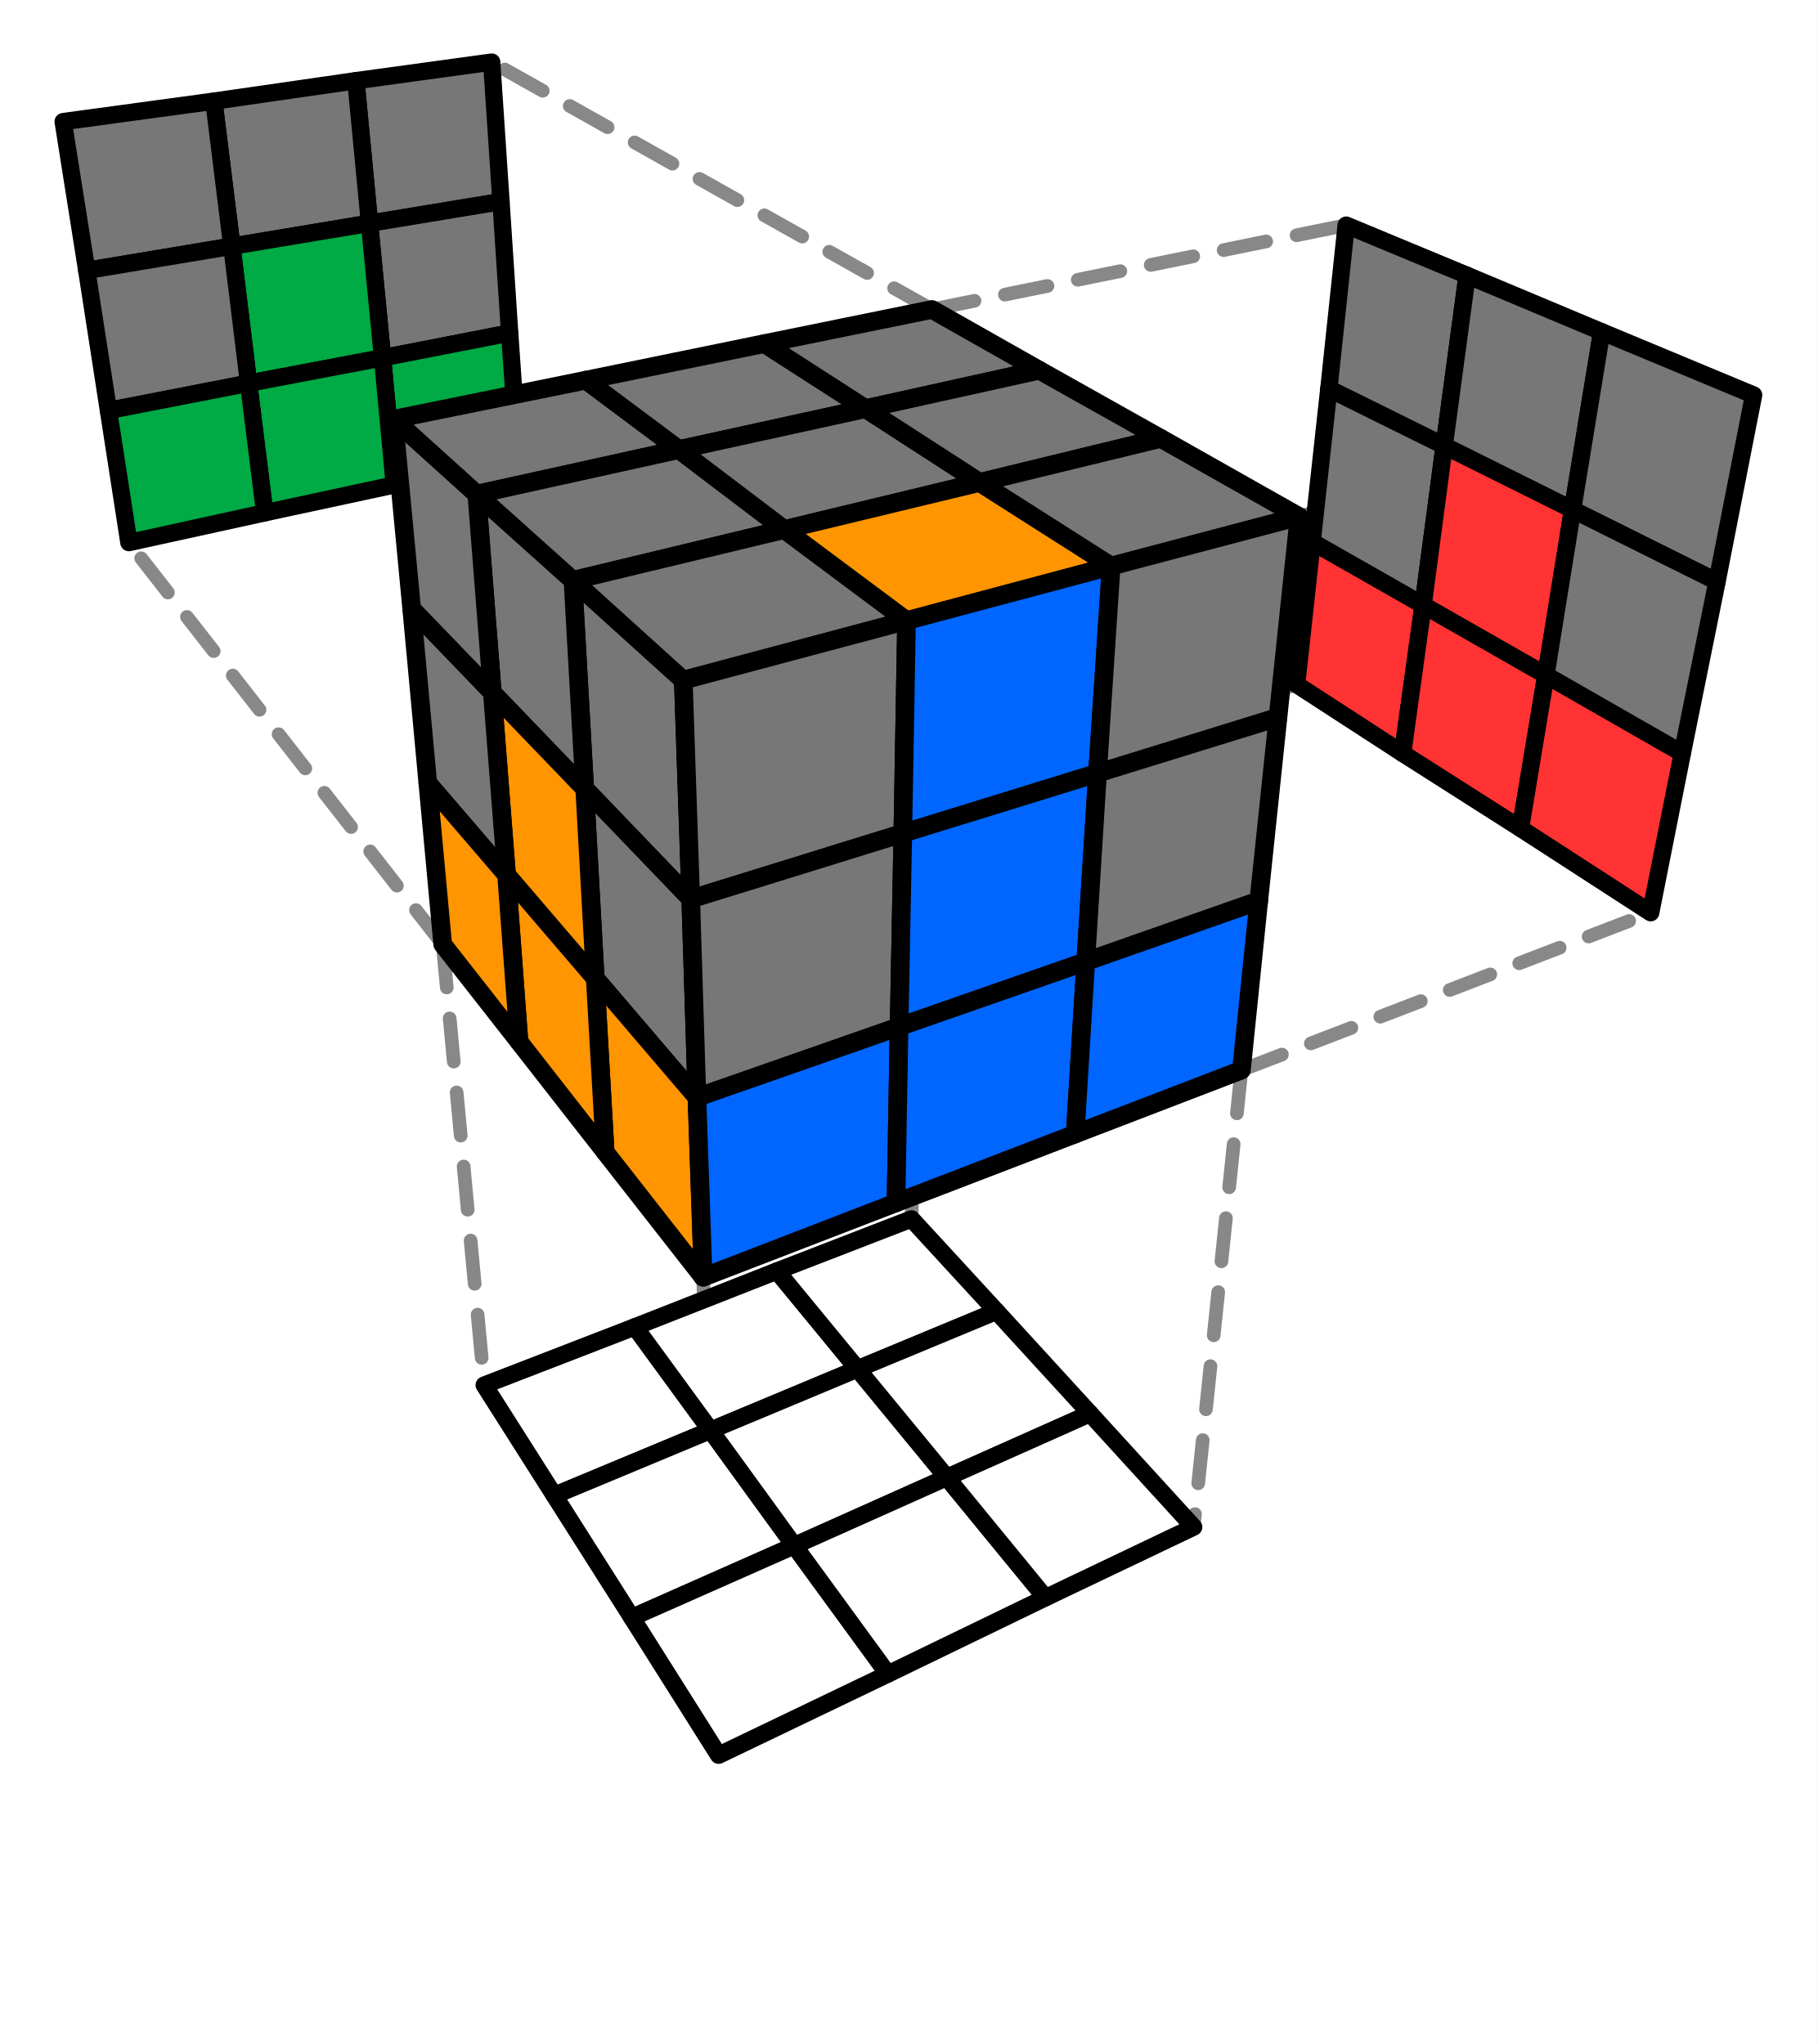
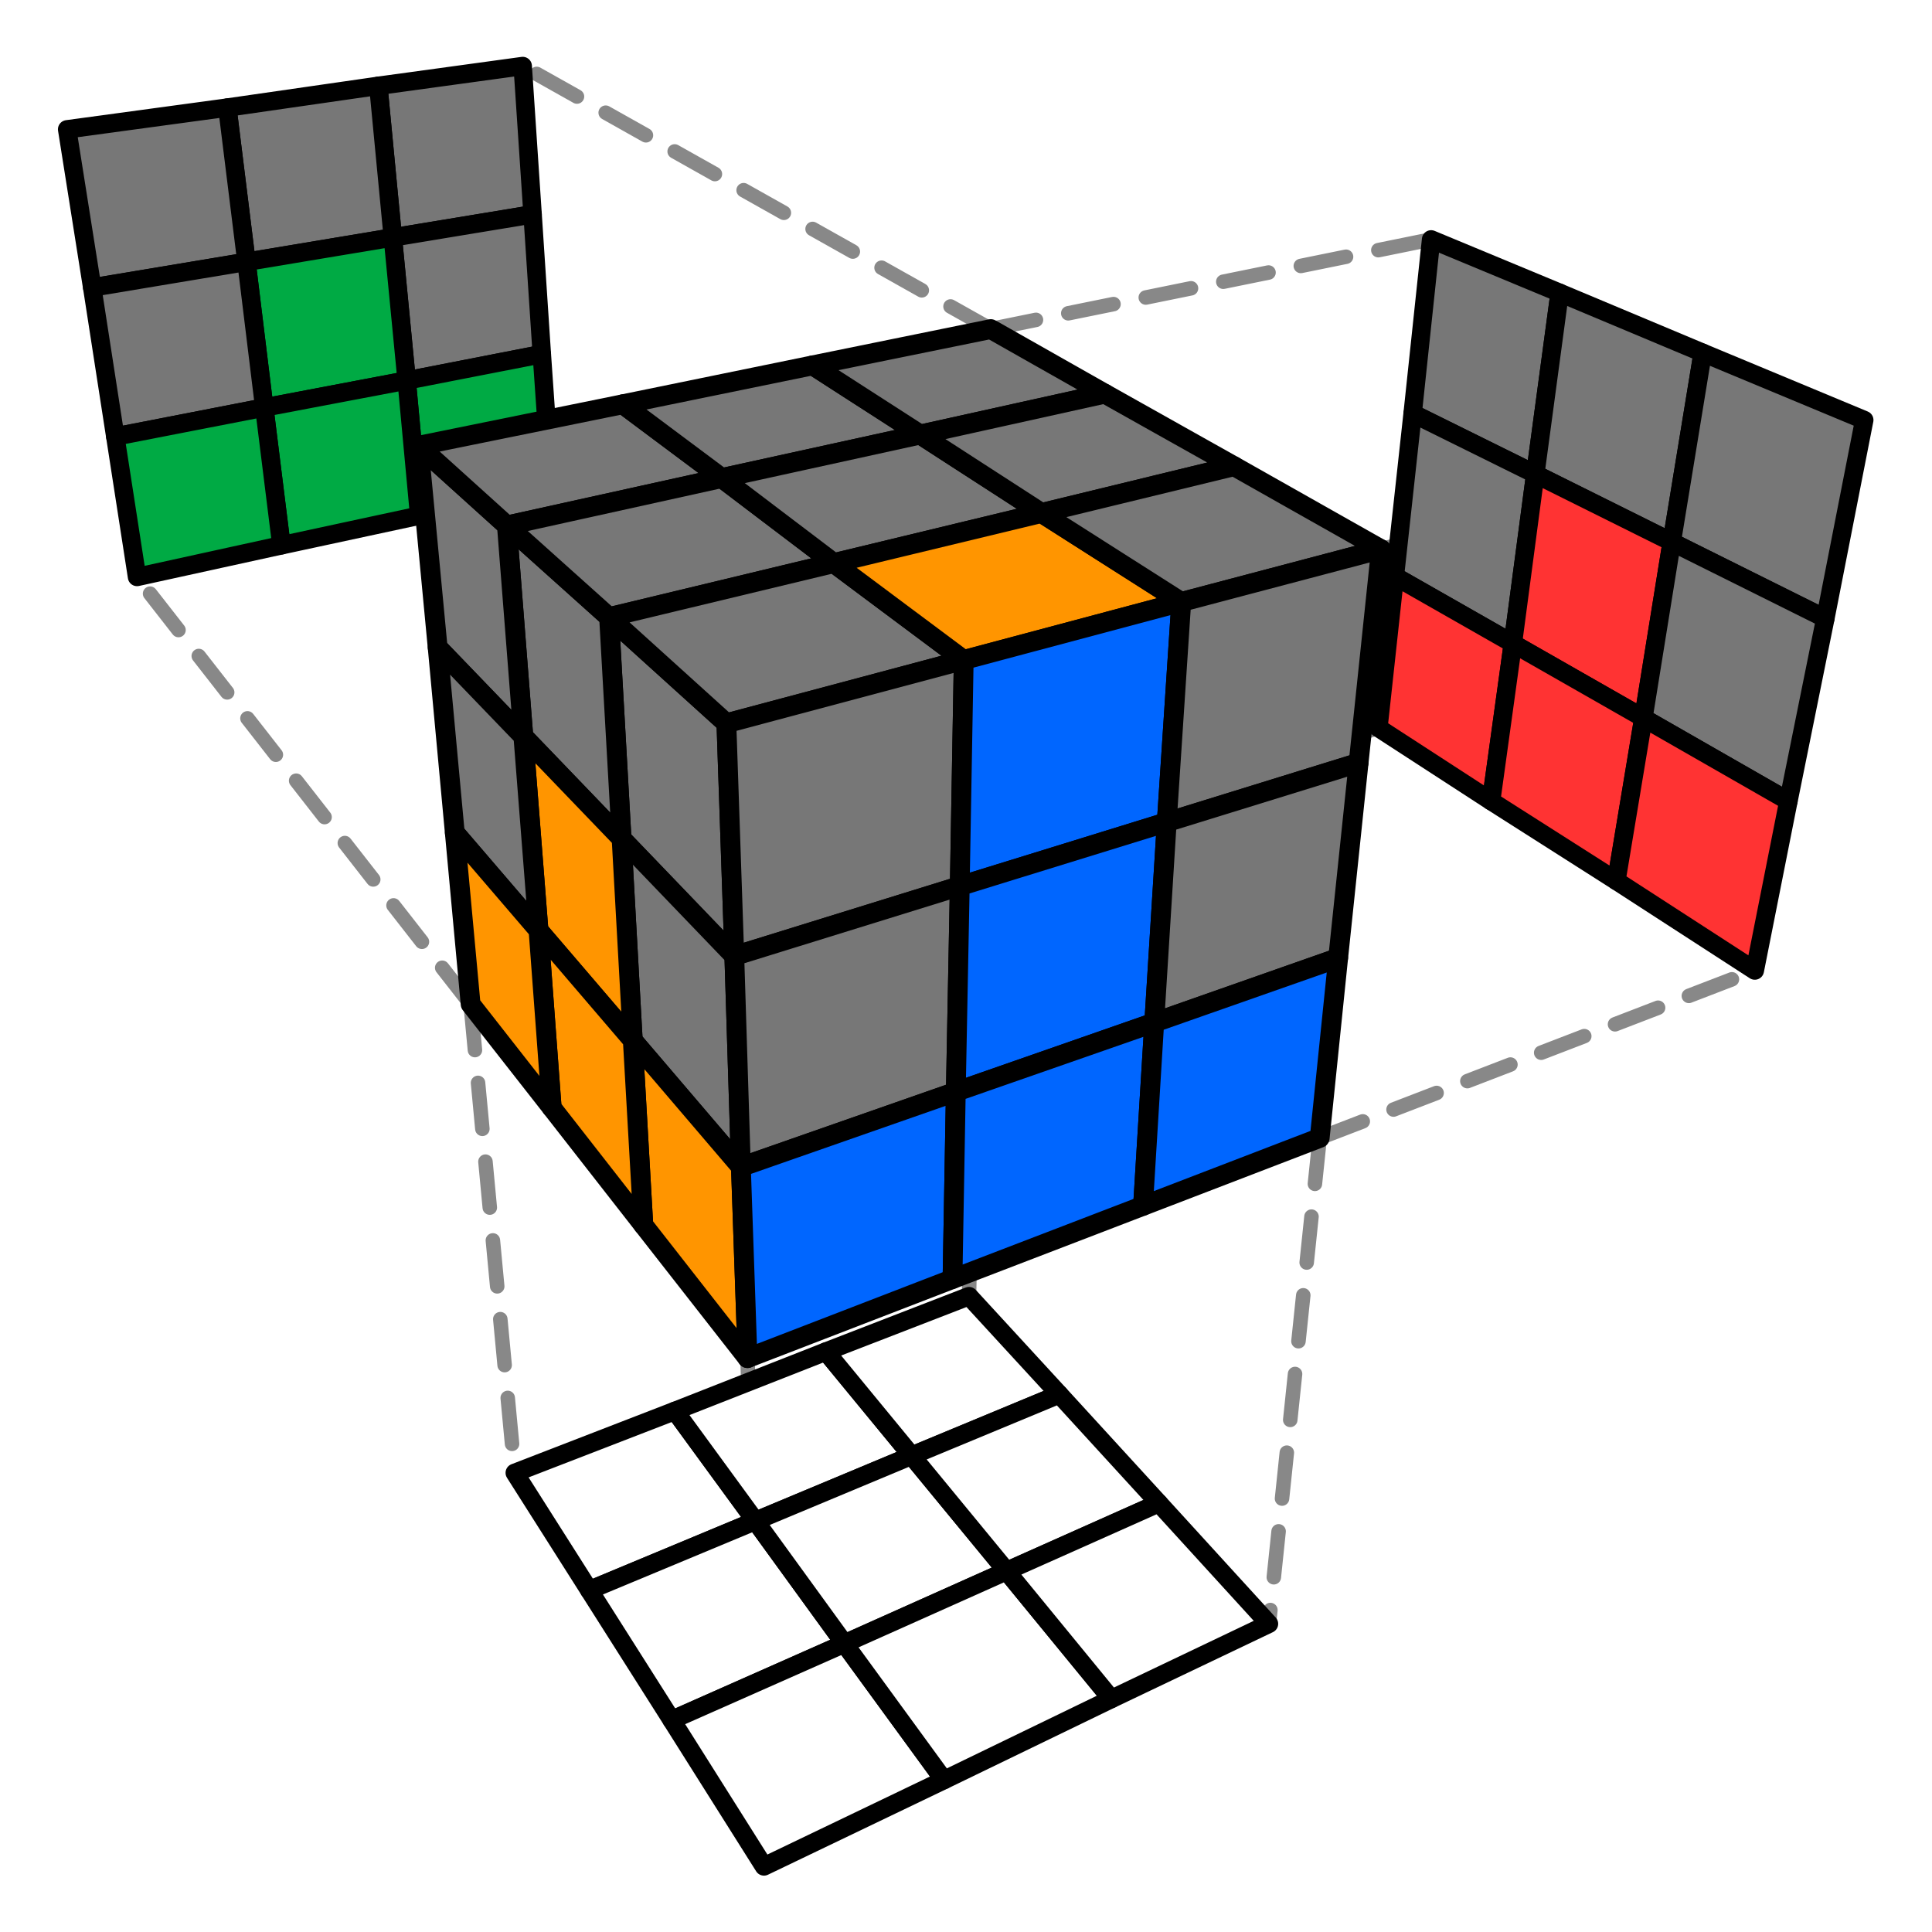
- <svg xmlns="http://www.w3.org/2000/svg" width="240" height="270" viewBox="0 0 240 270">
-   <rect fill="#FFFFFF" width="240" height="270" />
+ <svg xmlns="http://www.w3.org/2000/svg" width="240" height="240" viewBox="0 0 240 240">
+   <rect fill="#FFFFFF" width="240" height="240" />
  <g transform="translate(109.2347,99.34969) scale(81.89226)" style="stroke:#000000;stroke-width:0.028;stroke-linejoin:round;stroke-linecap:round">
    <line x1="0.761" y1="-0.38" x2="1.494" y2="-0.576" stroke="#888888" stroke-width="0.022" stroke-dasharray="0.07,0.05" stroke-linecap="round" />
    <line x1="0.169" y1="-0.714" x2="0.837" y2="-0.85" stroke="#888888" stroke-width="0.022" stroke-dasharray="0.07,0.05" stroke-linecap="round" />
    <line x1="0.668" y1="0.513" x2="1.328" y2="0.259" stroke="#888888" stroke-width="0.022" stroke-dasharray="0.07,0.05" stroke-linecap="round" />
    <line x1="0.151" y1="0.076" x2="0.757" y2="-0.109" stroke="#888888" stroke-width="0.022" stroke-dasharray="0.07,0.05" stroke-linecap="round" />
    <line x1="-0.2" y1="0.847" x2="-0.175" y2="1.618" stroke="#888888" stroke-width="0.022" stroke-dasharray="0.07,0.05" stroke-linecap="round" />
    <line x1="0.668" y1="0.513" x2="0.591" y2="1.25" stroke="#888888" stroke-width="0.022" stroke-dasharray="0.07,0.05" stroke-linecap="round" />
    <line x1="-0.62" y1="0.31" x2="-0.553" y2="1.021" stroke="#888888" stroke-width="0.022" stroke-dasharray="0.07,0.05" stroke-linecap="round" />
    <line x1="0.151" y1="0.076" x2="0.136" y2="0.753" stroke="#888888" stroke-width="0.022" stroke-dasharray="0.07,0.05" stroke-linecap="round" />
    <line x1="-0.62" y1="0.31" x2="-1.126" y2="-0.338" stroke="#888888" stroke-width="0.022" stroke-dasharray="0.07,0.05" stroke-linecap="round" />
    <line x1="0.151" y1="0.076" x2="-0.498" y2="-0.474" stroke="#888888" stroke-width="0.022" stroke-dasharray="0.07,0.05" stroke-linecap="round" />
    <line x1="-0.699" y1="-0.537" x2="-1.232" y2="-1.017" stroke="#888888" stroke-width="0.022" stroke-dasharray="0.07,0.05" stroke-linecap="round" />
    <line x1="0.169" y1="-0.714" x2="-0.541" y2="-1.113" stroke="#888888" stroke-width="0.022" stroke-dasharray="0.07,0.05" stroke-linecap="round" />
    <polygon fill="#777777" stroke="#000000" points="0.837,-0.85 1.032,-0.769 0.995,-0.494 0.809,-0.586" />
    <polygon fill="#777777" stroke="#000000" points="1.032,-0.769 1.249,-0.678 1.202,-0.391 0.995,-0.494" />
    <polygon fill="#777777" stroke="#000000" points="1.249,-0.678 1.494,-0.576 1.435,-0.275 1.202,-0.391" />
    <polygon fill="#777777" stroke="#000000" points="0.809,-0.586 0.995,-0.494 0.961,-0.237 0.782,-0.339" />
    <polygon fill="#FF3333" stroke="#000000" points="0.995,-0.494 1.202,-0.391 1.159,-0.124 0.961,-0.237" />
    <polygon fill="#777777" stroke="#000000" points="1.202,-0.391 1.435,-0.275 1.379,0.002 1.159,-0.124" />
    <polygon fill="#FF3333" stroke="#000000" points="0.782,-0.339 0.961,-0.237 0.928,0.002 0.757,-0.109" />
    <polygon fill="#FF3333" stroke="#000000" points="0.961,-0.237 1.159,-0.124 1.118,0.123 0.928,0.002" />
    <polygon fill="#FF3333" stroke="#000000" points="1.159,-0.124 1.379,0.002 1.328,0.259 1.118,0.123" />
    <polygon fill="#FFFFFF" stroke="#000000" points="-0.553,1.021 -0.31,0.927 -0.188,1.094 -0.44,1.199" />
    <polygon fill="#FFFFFF" stroke="#000000" points="-0.31,0.927 -0.081,0.837 0.049,0.995 -0.188,1.094" />
    <polygon fill="#FFFFFF" stroke="#000000" points="-0.081,0.837 0.136,0.753 0.273,0.902 0.049,0.995" />
    <polygon fill="#FFFFFF" stroke="#000000" points="-0.44,1.199 -0.188,1.094 -0.053,1.28 -0.315,1.396" />
    <polygon fill="#FFFFFF" stroke="#000000" points="-0.188,1.094 0.049,0.995 0.193,1.17 -0.053,1.28" />
    <polygon fill="#FFFFFF" stroke="#000000" points="0.049,0.995 0.273,0.902 0.424,1.067 0.193,1.17" />
    <polygon fill="#FFFFFF" stroke="#000000" points="-0.315,1.396 -0.053,1.28 0.098,1.487 -0.175,1.618" />
    <polygon fill="#FFFFFF" stroke="#000000" points="-0.053,1.28 0.193,1.17 0.352,1.364 0.098,1.487" />
    <polygon fill="#FFFFFF" stroke="#000000" points="0.193,1.17 0.424,1.067 0.591,1.25 0.352,1.364" />
    <polygon fill="#777777" stroke="#000000" points="-0.541,-1.113 -0.76,-1.083 -0.738,-0.853 -0.526,-0.888" />
    <polygon fill="#777777" stroke="#000000" points="-0.76,-1.083 -0.989,-1.05 -0.96,-0.816 -0.738,-0.853" />
    <polygon fill="#777777" stroke="#000000" points="-0.989,-1.05 -1.232,-1.017 -1.194,-0.777 -0.96,-0.816" />
    <polygon fill="#777777" stroke="#000000" points="-0.526,-0.888 -0.738,-0.853 -0.717,-0.636 -0.512,-0.676" />
    <polygon fill="#00AA44" stroke="#000000" points="-0.738,-0.853 -0.96,-0.816 -0.933,-0.595 -0.717,-0.636" />
    <polygon fill="#777777" stroke="#000000" points="-0.96,-0.816 -1.194,-0.777 -1.159,-0.551 -0.933,-0.595" />
    <polygon fill="#00AA44" stroke="#000000" points="-0.512,-0.676 -0.717,-0.636 -0.698,-0.431 -0.498,-0.474" />
    <polygon fill="#00AA44" stroke="#000000" points="-0.717,-0.636 -0.933,-0.595 -0.907,-0.386 -0.698,-0.431" />
    <polygon fill="#00AA44" stroke="#000000" points="-0.933,-0.595 -1.159,-0.551 -1.126,-0.338 -0.907,-0.386" />
    <polygon fill="#777777" stroke="#000000" stroke-width="0.03" points="-0.232,-0.116 -0.41,-0.277 -0.391,0.059 -0.22,0.237" />
    <polygon fill="#777777" stroke="#000000" stroke-width="0.03" points="-0.41,-0.277 -0.565,-0.416 -0.54,-0.096 -0.391,0.059" />
    <polygon fill="#777777" stroke="#000000" stroke-width="0.03" points="-0.565,-0.416 -0.699,-0.537 -0.67,-0.231 -0.54,-0.096" />
    <polygon fill="#777777" stroke="#000000" stroke-width="0.03" points="-0.22,0.237 -0.391,0.059 -0.374,0.365 -0.21,0.557" />
    <polygon fill="#FF9500" stroke="#000000" stroke-width="0.03" points="-0.391,0.059 -0.54,-0.096 -0.517,0.198 -0.374,0.365" />
    <polygon fill="#777777" stroke="#000000" stroke-width="0.03" points="-0.54,-0.096 -0.67,-0.231 -0.644,0.05 -0.517,0.198" />
    <polygon fill="#FF9500" stroke="#000000" stroke-width="0.03" points="-0.21,0.557 -0.374,0.365 -0.358,0.645 -0.2,0.847" />
    <polygon fill="#FF9500" stroke="#000000" stroke-width="0.03" points="-0.374,0.365 -0.517,0.198 -0.497,0.467 -0.358,0.645" />
    <polygon fill="#FF9500" stroke="#000000" stroke-width="0.03" points="-0.517,0.198 -0.644,0.05 -0.62,0.31 -0.497,0.467" />
    <polygon fill="#777777" stroke="#000000" stroke-width="0.03" points="-0.699,-0.537 -0.389,-0.6 -0.239,-0.488 -0.565,-0.416" />
    <polygon fill="#777777" stroke="#000000" stroke-width="0.03" points="-0.389,-0.6 -0.101,-0.659 0.062,-0.554 -0.239,-0.488" />
    <polygon fill="#777777" stroke="#000000" stroke-width="0.03" points="-0.101,-0.659 0.169,-0.714 0.342,-0.616 0.062,-0.554" />
    <polygon fill="#777777" stroke="#000000" stroke-width="0.03" points="-0.565,-0.416 -0.239,-0.488 -0.069,-0.359 -0.41,-0.277" />
    <polygon fill="#777777" stroke="#000000" stroke-width="0.03" points="-0.239,-0.488 0.062,-0.554 0.246,-0.435 -0.069,-0.359" />
    <polygon fill="#777777" stroke="#000000" stroke-width="0.03" points="0.062,-0.554 0.342,-0.616 0.538,-0.506 0.246,-0.435" />
    <polygon fill="#777777" stroke="#000000" stroke-width="0.03" points="-0.41,-0.277 -0.069,-0.359 0.128,-0.212 -0.232,-0.116" />
    <polygon fill="#FF9500" stroke="#000000" stroke-width="0.03" points="-0.069,-0.359 0.246,-0.435 0.458,-0.3 0.128,-0.212" />
    <polygon fill="#777777" stroke="#000000" stroke-width="0.03" points="0.246,-0.435 0.538,-0.506 0.761,-0.38 0.458,-0.3" />
    <polygon fill="#777777" stroke="#000000" stroke-width="0.03" points="-0.232,-0.116 0.128,-0.212 0.122,0.131 -0.22,0.237" />
    <polygon fill="#0066FF" stroke="#000000" stroke-width="0.03" points="0.128,-0.212 0.458,-0.3 0.436,0.034 0.122,0.131" />
    <polygon fill="#777777" stroke="#000000" stroke-width="0.03" points="0.458,-0.3 0.761,-0.38 0.727,-0.056 0.436,0.034" />
    <polygon fill="#777777" stroke="#000000" stroke-width="0.03" points="-0.22,0.237 0.122,0.131 0.116,0.443 -0.21,0.557" />
    <polygon fill="#0066FF" stroke="#000000" stroke-width="0.03" points="0.122,0.131 0.436,0.034 0.417,0.338 0.116,0.443" />
    <polygon fill="#777777" stroke="#000000" stroke-width="0.03" points="0.436,0.034 0.727,-0.056 0.696,0.24 0.417,0.338" />
    <polygon fill="#0066FF" stroke="#000000" stroke-width="0.03" points="-0.21,0.557 0.116,0.443 0.111,0.727 -0.2,0.847" />
    <polygon fill="#0066FF" stroke="#000000" stroke-width="0.03" points="0.116,0.443 0.417,0.338 0.4,0.616 0.111,0.727" />
    <polygon fill="#0066FF" stroke="#000000" stroke-width="0.03" points="0.417,0.338 0.696,0.24 0.668,0.513 0.4,0.616" />
  </g>
</svg>
